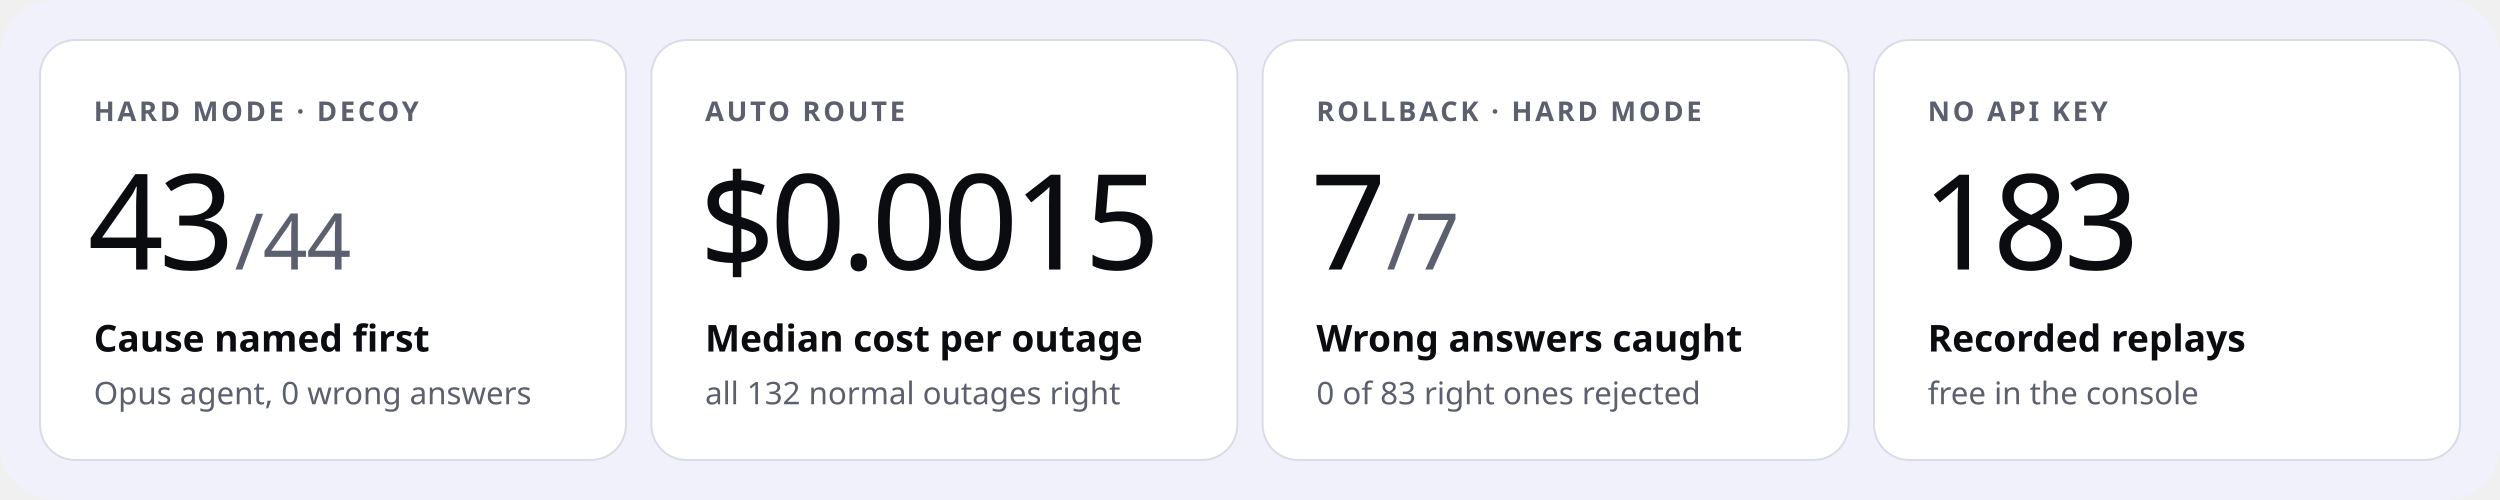
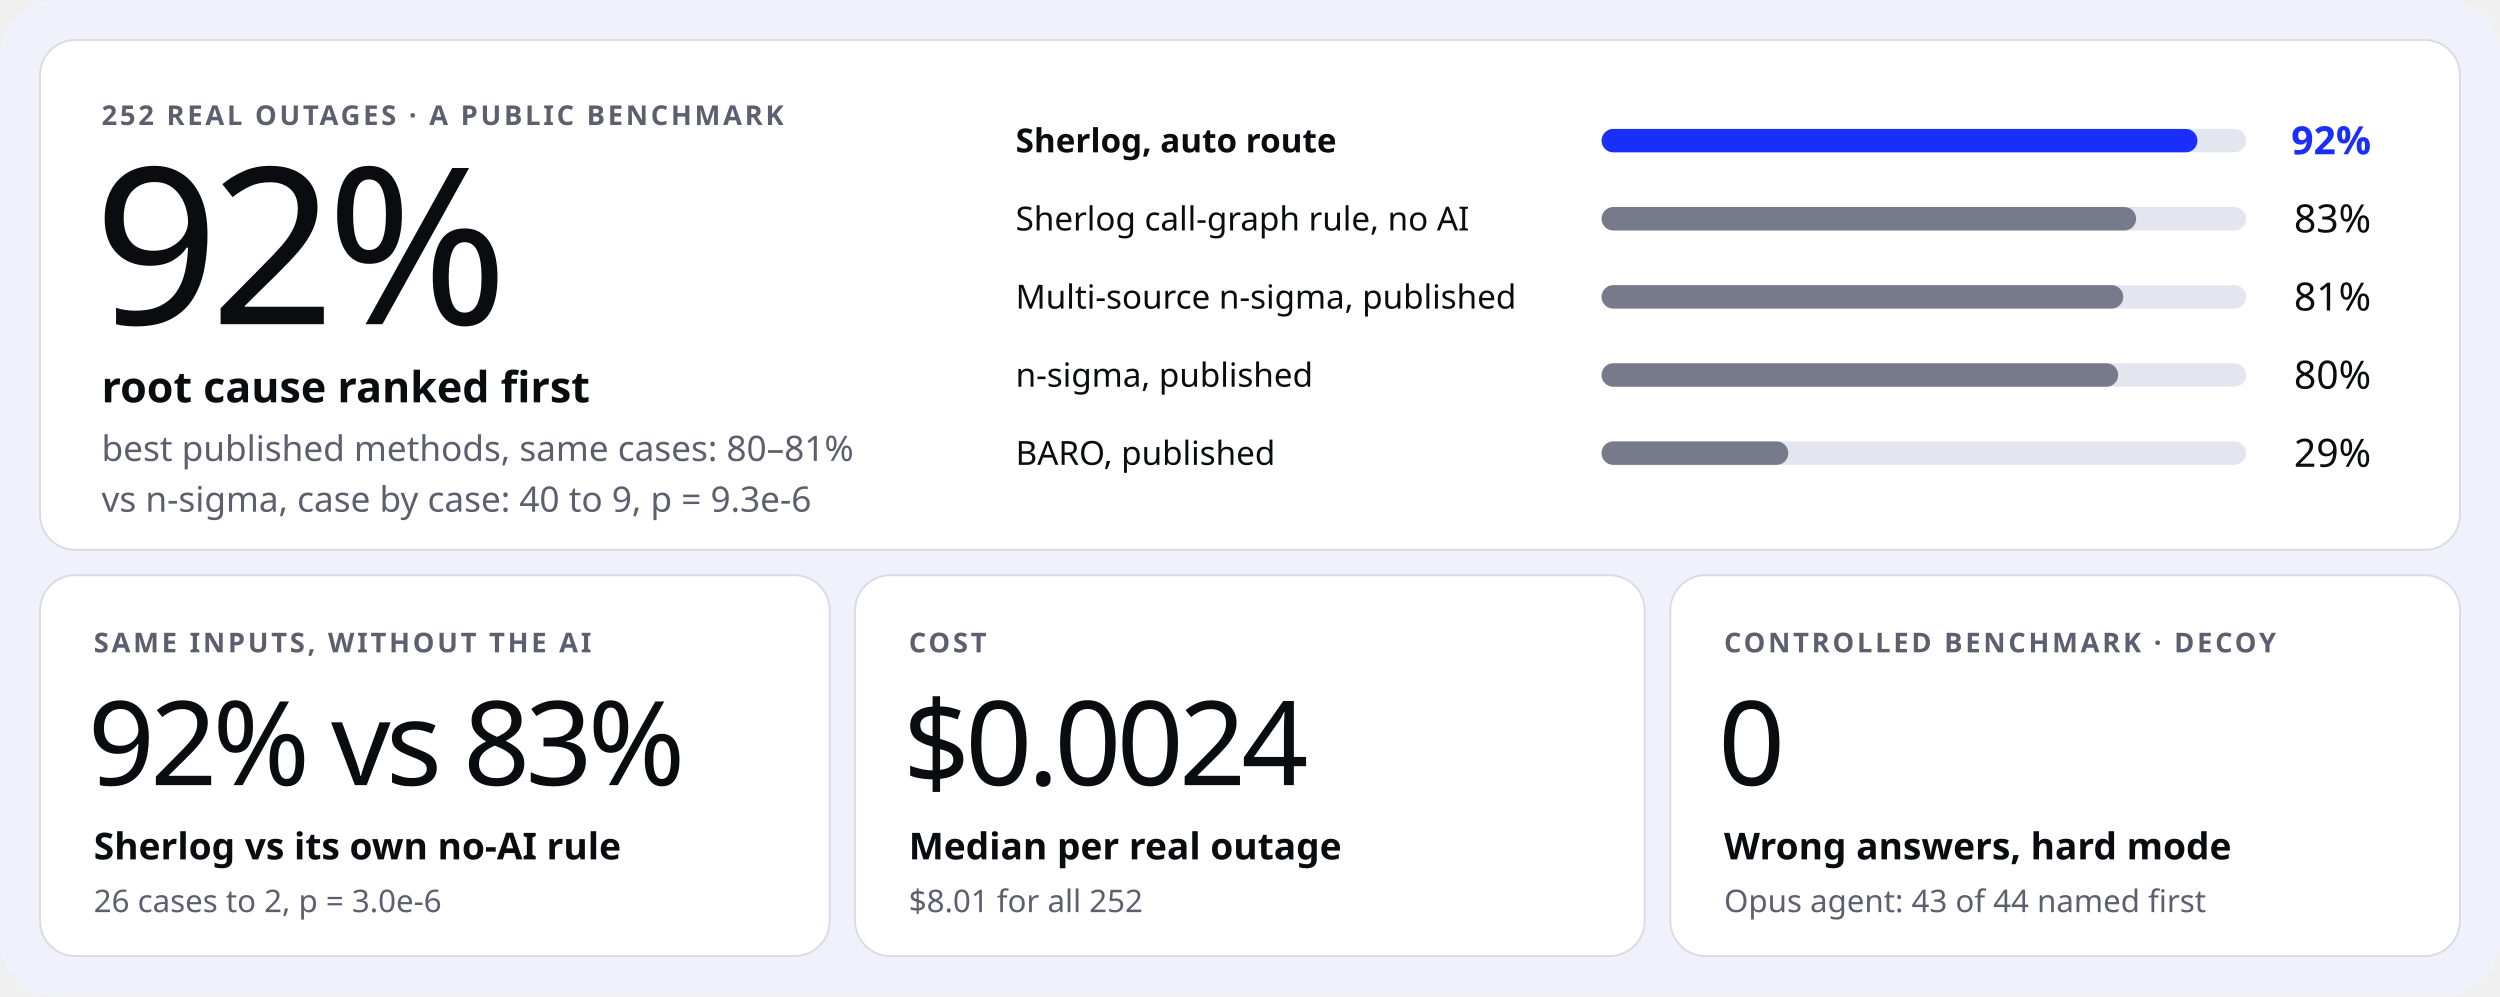
- <svg xmlns="http://www.w3.org/2000/svg" width="1280" height="256" viewBox="0 0 1280 256" font-family="system-ui, sans-serif" role="img" aria-labelledby="t d">
-   <rect width="1280" height="256" rx="28" fill="#f0f1fa" />
-   <rect x="20.5" y="20.5" width="300.0" height="215" rx="18" fill="#ffffff" stroke="#d9dbe7" />
-   <text x="48.0" y="62" font-size="14" font-weight="600" letter-spacing="1.4" fill="#5c5f6e">HARD MODE · DECOY</text>
-   <text x="45.0" y="138" font-size="68" letter-spacing="-2.6" fill="#0b0c10">43<tspan font-size="40" letter-spacing="-.5" fill="#5c5f6e">/44</tspan>
-   </text>
-   <text x="48.0" y="180" font-size="19" font-weight="600" fill="#0b0c10">Cause named first</text>
-   <text x="48.0" y="207" font-size="16" fill="#5c5f6e">Opus agent, 0 wrong answers</text>
-   <rect x="333.5" y="20.5" width="300.0" height="215" rx="18" fill="#ffffff" stroke="#d9dbe7" />
-   <text x="361.0" y="62" font-size="14" font-weight="600" letter-spacing="1.4" fill="#5c5f6e">AUTO ROUTE</text>
-   <text x="358.0" y="138" font-size="68" letter-spacing="-2.6" fill="#0b0c10">$0.0015</text>
-   <text x="361.0" y="180" font-size="19" font-weight="600" fill="#0b0c10">Median cost per outage</text>
-   <text x="361.0" y="207" font-size="16" fill="#5c5f6e">all 132 normal outages right</text>
-   <rect x="646.5" y="20.5" width="300.0" height="215" rx="18" fill="#ffffff" stroke="#d9dbe7" />
-   <text x="674.0" y="62" font-size="14" font-weight="600" letter-spacing="1.4" fill="#5c5f6e">ROLLBACK · HARD MODE</text>
-   <text x="671.0" y="138" font-size="68" letter-spacing="-2.6" fill="#0b0c10">7<tspan font-size="40" letter-spacing="-.5" fill="#5c5f6e">/7</tspan>
-   </text>
-   <text x="674.0" y="180" font-size="19" font-weight="600" fill="#0b0c10">Wrong answers caught</text>
-   <text x="674.0" y="207" font-size="16" fill="#5c5f6e">0 of 83 right ones rejected</text>
-   <rect x="959.5" y="20.5" width="300.0" height="215" rx="18" fill="#ffffff" stroke="#d9dbe7" />
-   <text x="987.0" y="62" font-size="14" font-weight="600" letter-spacing="1.4" fill="#5c5f6e">NO API KEY</text>
-   <text x="984.0" y="138" font-size="68" letter-spacing="-2.6" fill="#0b0c10">183</text>
-   <text x="987.0" y="180" font-size="19" font-weight="600" fill="#0b0c10">Recorded replays</text>
-   <text x="987.0" y="207" font-size="16" fill="#5c5f6e">free in the console</text>
+ <svg xmlns="http://www.w3.org/2000/svg" width="1280" height="510" viewBox="0 0 1280 510" font-family="system-ui, sans-serif" role="img" aria-labelledby="t d">
+   <rect width="1280" height="510" rx="28" fill="#f0f1fa" />
+   <rect x="20.5" y="20.5" width="1239.0" height="261.0" rx="18" fill="#ffffff" stroke="#d9dbe7" />
+   <text x="52.0" y="64.0" font-size="14" font-weight="600" letter-spacing="1.4" fill="#5c5f6e">252 REAL OUTAGES · A PUBLIC BENCHMARK</text>
+   <text x="48.0" y="166.0" font-size="112" letter-spacing="-4.5" fill="#0b0c10">92%</text>
+   <text x="52.0" y="206.0" font-size="22" font-weight="600" fill="#0b0c10">root cause ranked first</text>
+   <text x="52.0" y="236.0" font-size="18" fill="#5c5f6e">best published methods, same cases: 80–81%</text>
+   <text x="52.0" y="262.0" font-size="18" fill="#5c5f6e">vs n-sigma, case by case: 40 to 9, p = 9.3e-6</text>
+   <text x="520.0" y="78.0" font-size="17" font-weight="600" fill="#0b0c10">Sherlog, auto route</text>
+   <rect x="820" y="66" width="330" height="12" rx="6" fill="#e4e6ef" />
+   <rect x="820" y="66" width="305.1" height="12" rx="6" fill="#1a2ffb" />
+   <text x="1214.0" y="79.0" font-size="20" font-weight="600" text-anchor="end" fill="#1a2ffb">92%</text>
+   <text x="520.0" y="118.0" font-size="17" fill="#0b0c10">Sherlog call-graph rule, no AI</text>
+   <rect x="820" y="106" width="330" height="12" rx="6" fill="#e4e6ef" />
+   <rect x="820" y="106" width="273.7" height="12" rx="6" fill="#767a8a" />
+   <text x="1214.0" y="119.0" font-size="20" text-anchor="end" fill="#0b0c10">83%</text>
+   <text x="520.0" y="158.0" font-size="17" fill="#0b0c10">Multi-source n-sigma, published</text>
+   <rect x="820" y="146" width="330" height="12" rx="6" fill="#e4e6ef" />
+   <rect x="820" y="146" width="267.1" height="12" rx="6" fill="#767a8a" />
+   <text x="1214.0" y="159.0" font-size="20" text-anchor="end" fill="#0b0c10">81%</text>
+   <text x="520.0" y="198.0" font-size="17" fill="#0b0c10">n-sigma, published</text>
+   <rect x="820" y="186" width="330" height="12" rx="6" fill="#e4e6ef" />
+   <rect x="820" y="186" width="264.5" height="12" rx="6" fill="#767a8a" />
+   <text x="1214.0" y="199.0" font-size="20" text-anchor="end" fill="#0b0c10">80%</text>
+   <text x="520.0" y="238.0" font-size="17" fill="#0b0c10">BARO, published</text>
+   <rect x="820" y="226" width="330" height="12" rx="6" fill="#e4e6ef" />
+   <rect x="820" y="226" width="95.6" height="12" rx="6" fill="#767a8a" />
+   <text x="1214.0" y="239.0" font-size="20" text-anchor="end" fill="#0b0c10">29%</text>
+   <rect x="20.5" y="294.5" width="404.3" height="195.0" rx="18" fill="#ffffff" stroke="#d9dbe7" />
+   <text x="48.0" y="334.0" font-size="14" font-weight="600" letter-spacing="1.4" fill="#5c5f6e">SAME INPUTS, WITHOUT THE AI</text>
+   <text x="45.0" y="402.0" font-size="60" letter-spacing="-2.4" fill="#0b0c10">92% vs 83%</text>
+   <text x="48.0" y="440.0" font-size="19" font-weight="600" fill="#0b0c10">Sherlog vs its own no-AI rule</text>
+   <text x="48.0" y="467.0" font-size="16" fill="#5c5f6e">26 cases to 2, p = 3.0e-6</text>
+   <rect x="437.8" y="294.5" width="404.3" height="195.0" rx="18" fill="#ffffff" stroke="#d9dbe7" />
+   <text x="465.3" y="334.0" font-size="14" font-weight="600" letter-spacing="1.4" fill="#5c5f6e">COST</text>
+   <text x="462.3" y="402.0" font-size="60" letter-spacing="-2.4" fill="#0b0c10">$0.0024</text>
+   <text x="465.3" y="440.0" font-size="19" font-weight="600" fill="#0b0c10">Median per real outage</text>
+   <text x="465.3" y="467.0" font-size="16" fill="#5c5f6e">$8.01 for all 252</text>
+   <rect x="855.2" y="294.5" width="404.3" height="195.0" rx="18" fill="#ffffff" stroke="#d9dbe7" />
+   <text x="882.7" y="334.0" font-size="14" font-weight="600" letter-spacing="1.4" fill="#5c5f6e">CONTROLLED BENCHMARK · DECOY</text>
+   <text x="879.7" y="402.0" font-size="60" letter-spacing="-2.4" fill="#0b0c10">0</text>
+   <text x="882.7" y="440.0" font-size="19" font-weight="600" fill="#0b0c10">Wrong answers, hard mode</text>
+   <text x="882.7" y="467.0" font-size="16" fill="#5c5f6e">Opus agent: 43 of 44 named first</text>
</svg>
